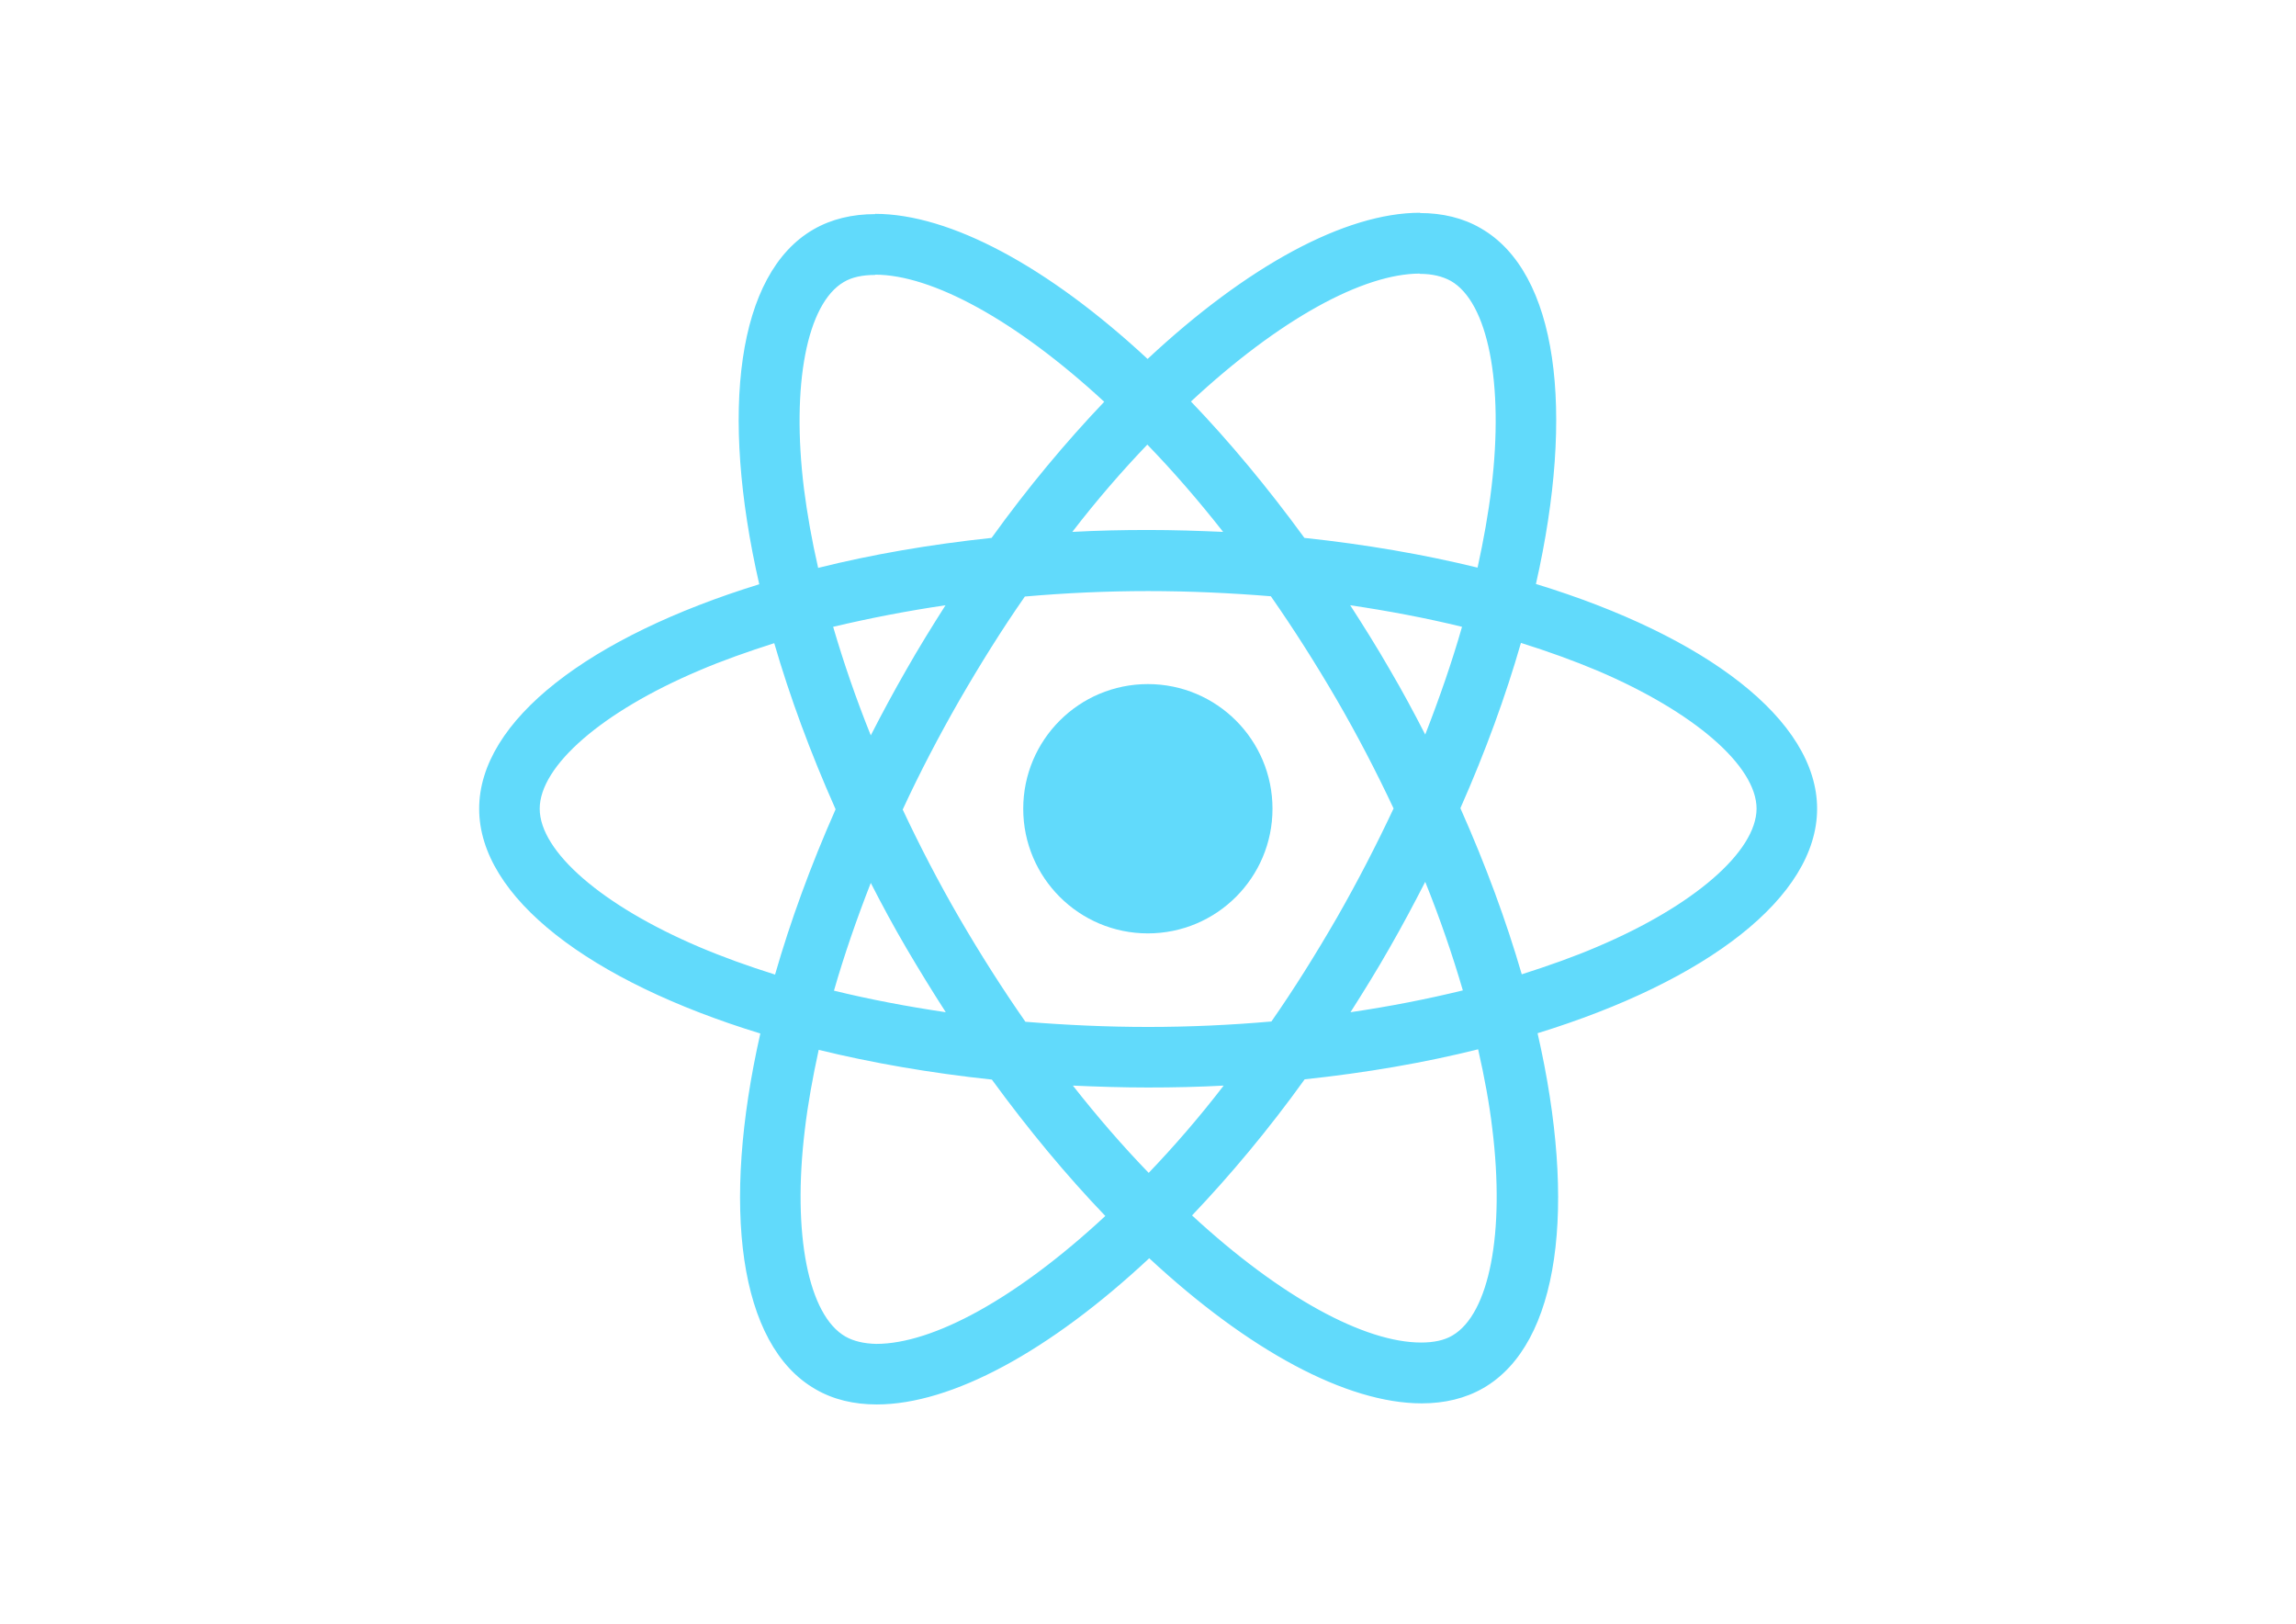
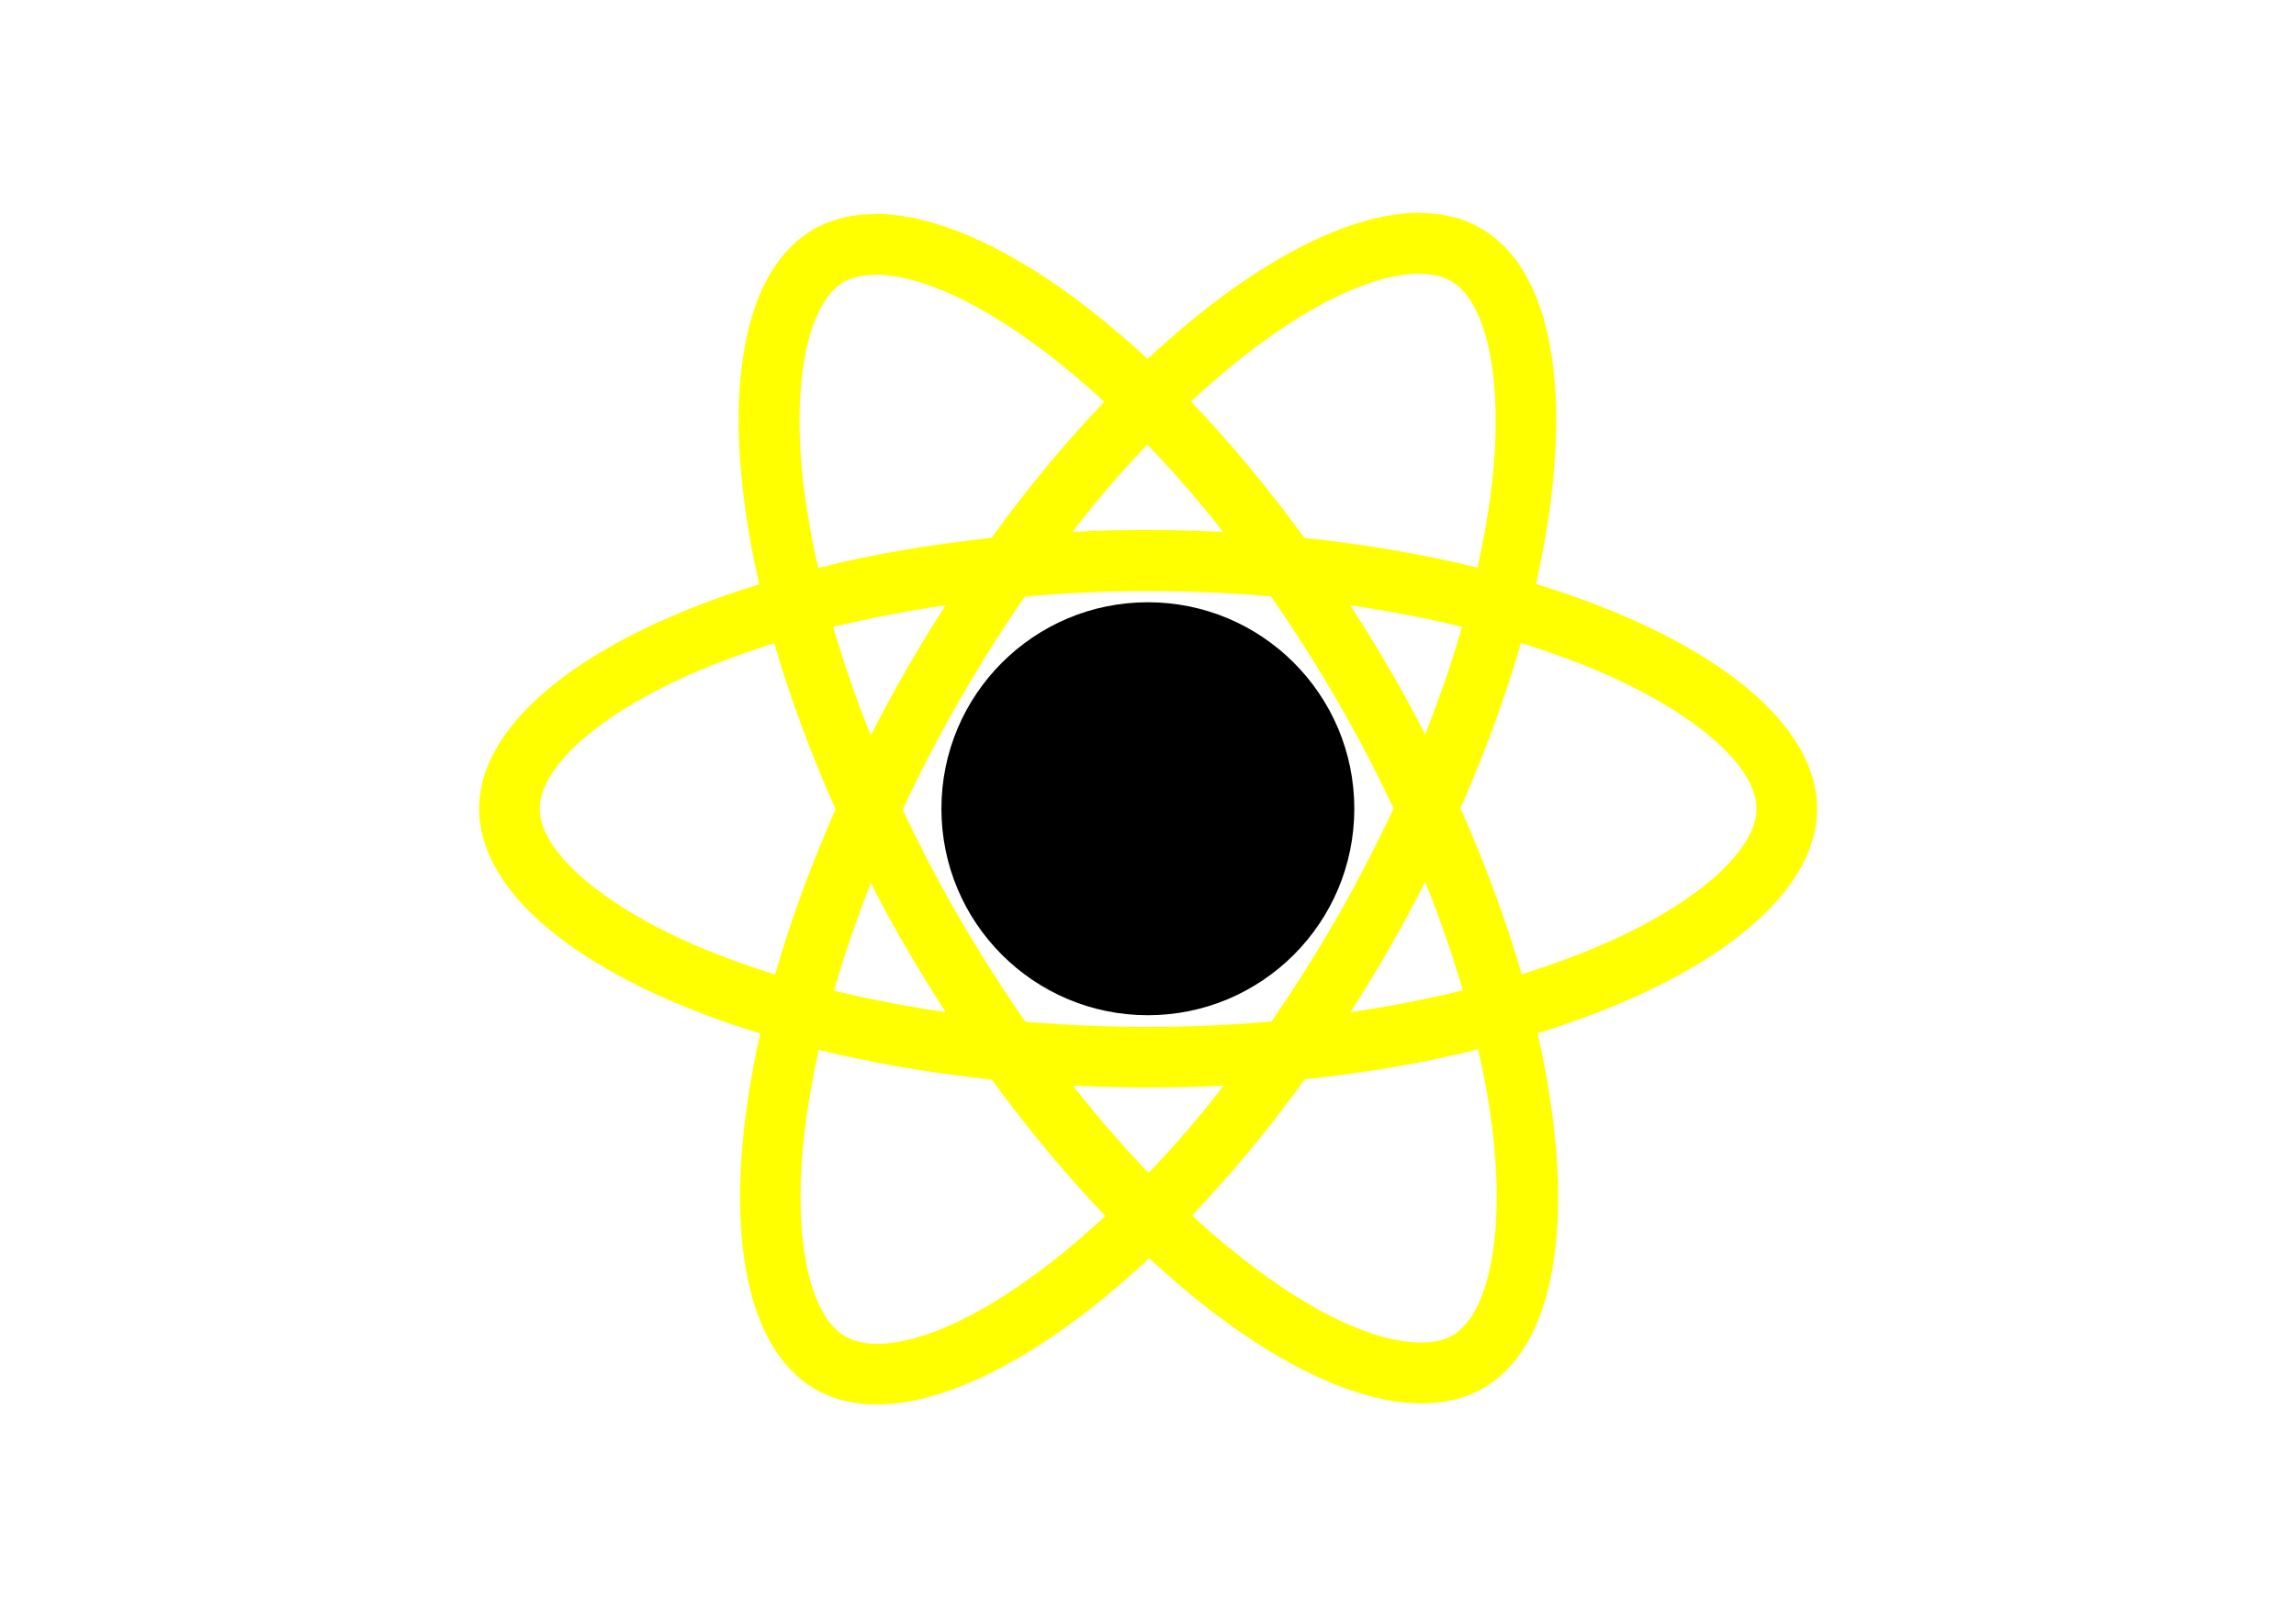
<svg xmlns="http://www.w3.org/2000/svg" viewBox="0 0 841.9 595.3">
-   <g fill="#61DAFB">
+   <g fill="yellow">
    <path d="M666.3 296.5c0-32.5-40.7-63.3-103.1-82.4 14.4-63.6 8-114.2-20.2-130.4-6.5-3.8-14.1-5.6-22.4-5.6v22.3c4.6 0 8.3.9 11.4 2.6 13.6 7.8 19.5 37.5 14.9 75.7-1.1 9.4-2.9 19.3-5.1 29.4-19.6-4.8-41-8.5-63.5-10.9-13.5-18.5-27.5-35.3-41.6-50 32.6-30.3 63.2-46.9 84-46.9V78c-27.5 0-63.5 19.6-99.9 53.6-36.4-33.8-72.4-53.2-99.9-53.2v22.3c20.7 0 51.4 16.5 84 46.6-14 14.7-28 31.4-41.3 49.9-22.6 2.4-44 6.1-63.6 11-2.3-10-4-19.7-5.2-29-4.7-38.2 1.1-67.9 14.6-75.8 3-1.8 6.9-2.6 11.5-2.6V78.5c-8.4 0-16 1.8-22.6 5.6-28.1 16.2-34.4 66.7-19.9 130.1-62.2 19.2-102.7 49.9-102.7 82.3 0 32.5 40.7 63.3 103.1 82.4-14.4 63.6-8 114.2 20.2 130.4 6.5 3.8 14.1 5.6 22.5 5.6 27.5 0 63.5-19.6 99.9-53.6 36.4 33.8 72.4 53.2 99.9 53.2 8.4 0 16-1.8 22.6-5.6 28.1-16.2 34.4-66.7 19.9-130.1 62-19.1 102.5-49.9 102.5-82.3zm-130.2-66.7c-3.7 12.9-8.3 26.2-13.5 39.5-4.1-8-8.4-16-13.1-24-4.6-8-9.5-15.8-14.4-23.4 14.2 2.1 27.9 4.7 41 7.9zm-45.8 106.5c-7.8 13.5-15.8 26.3-24.1 38.2-14.9 1.3-30 2-45.2 2-15.1 0-30.2-.7-45-1.9-8.3-11.9-16.4-24.6-24.2-38-7.6-13.1-14.5-26.4-20.8-39.8 6.2-13.4 13.2-26.8 20.7-39.9 7.8-13.5 15.8-26.3 24.1-38.2 14.9-1.3 30-2 45.2-2 15.1 0 30.2.7 45 1.9 8.3 11.9 16.4 24.6 24.2 38 7.6 13.1 14.5 26.4 20.8 39.8-6.3 13.4-13.2 26.8-20.7 39.9zm32.3-13c5.4 13.4 10 26.8 13.8 39.8-13.1 3.2-26.9 5.9-41.2 8 4.9-7.7 9.8-15.6 14.4-23.7 4.6-8 8.9-16.1 13-24.1zM421.2 430c-9.3-9.6-18.6-20.3-27.8-32 9 .4 18.2.7 27.5.7 9.4 0 18.7-.2 27.8-.7-9 11.7-18.3 22.4-27.5 32zm-74.4-58.9c-14.2-2.1-27.9-4.7-41-7.9 3.7-12.9 8.3-26.2 13.5-39.5 4.1 8 8.4 16 13.1 24 4.7 8 9.5 15.8 14.4 23.4zM420.7 163c9.3 9.6 18.6 20.3 27.8 32-9-.4-18.2-.7-27.5-.7-9.4 0-18.7.2-27.8.7 9-11.7 18.3-22.4 27.5-32zm-74 58.9c-4.9 7.7-9.8 15.6-14.4 23.7-4.6 8-8.9 16-13 24-5.4-13.4-10-26.8-13.8-39.8 13.1-3.1 26.9-5.8 41.2-7.9zm-90.5 125.2c-35.4-15.1-58.3-34.9-58.3-50.6 0-15.7 22.9-35.6 58.3-50.6 8.6-3.7 18-7 27.7-10.1 5.7 19.6 13.2 40 22.5 60.9-9.2 20.8-16.6 41.1-22.2 60.6-9.9-3.1-19.3-6.5-28-10.2zM310 490c-13.6-7.8-19.5-37.5-14.9-75.7 1.1-9.4 2.9-19.3 5.1-29.4 19.6 4.8 41 8.5 63.5 10.9 13.5 18.5 27.5 35.3 41.6 50-32.6 30.3-63.2 46.9-84 46.9-4.5-.1-8.3-1-11.3-2.7zm237.2-76.2c4.7 38.2-1.1 67.9-14.6 75.8-3 1.8-6.9 2.6-11.5 2.6-20.7 0-51.4-16.5-84-46.6 14-14.7 28-31.4 41.3-49.9 22.6-2.4 44-6.1 63.6-11 2.3 10.1 4.1 19.8 5.2 29.1zm38.5-66.7c-8.6 3.7-18 7-27.7 10.1-5.7-19.6-13.2-40-22.5-60.9 9.2-20.8 16.6-41.1 22.2-60.6 9.9 3.1 19.3 6.5 28.1 10.2 35.4 15.1 58.3 34.9 58.3 50.6-.1 15.7-23 35.6-58.4 50.6zM320.8 78.4z" />
-     <circle cx="420.9" cy="296.5" r="45.7" />
+     <circle cx="420.9" cy="296.5" r="75.7" fill="black" />
    <path d="M520.5 78.1z" />
  </g>
</svg>
